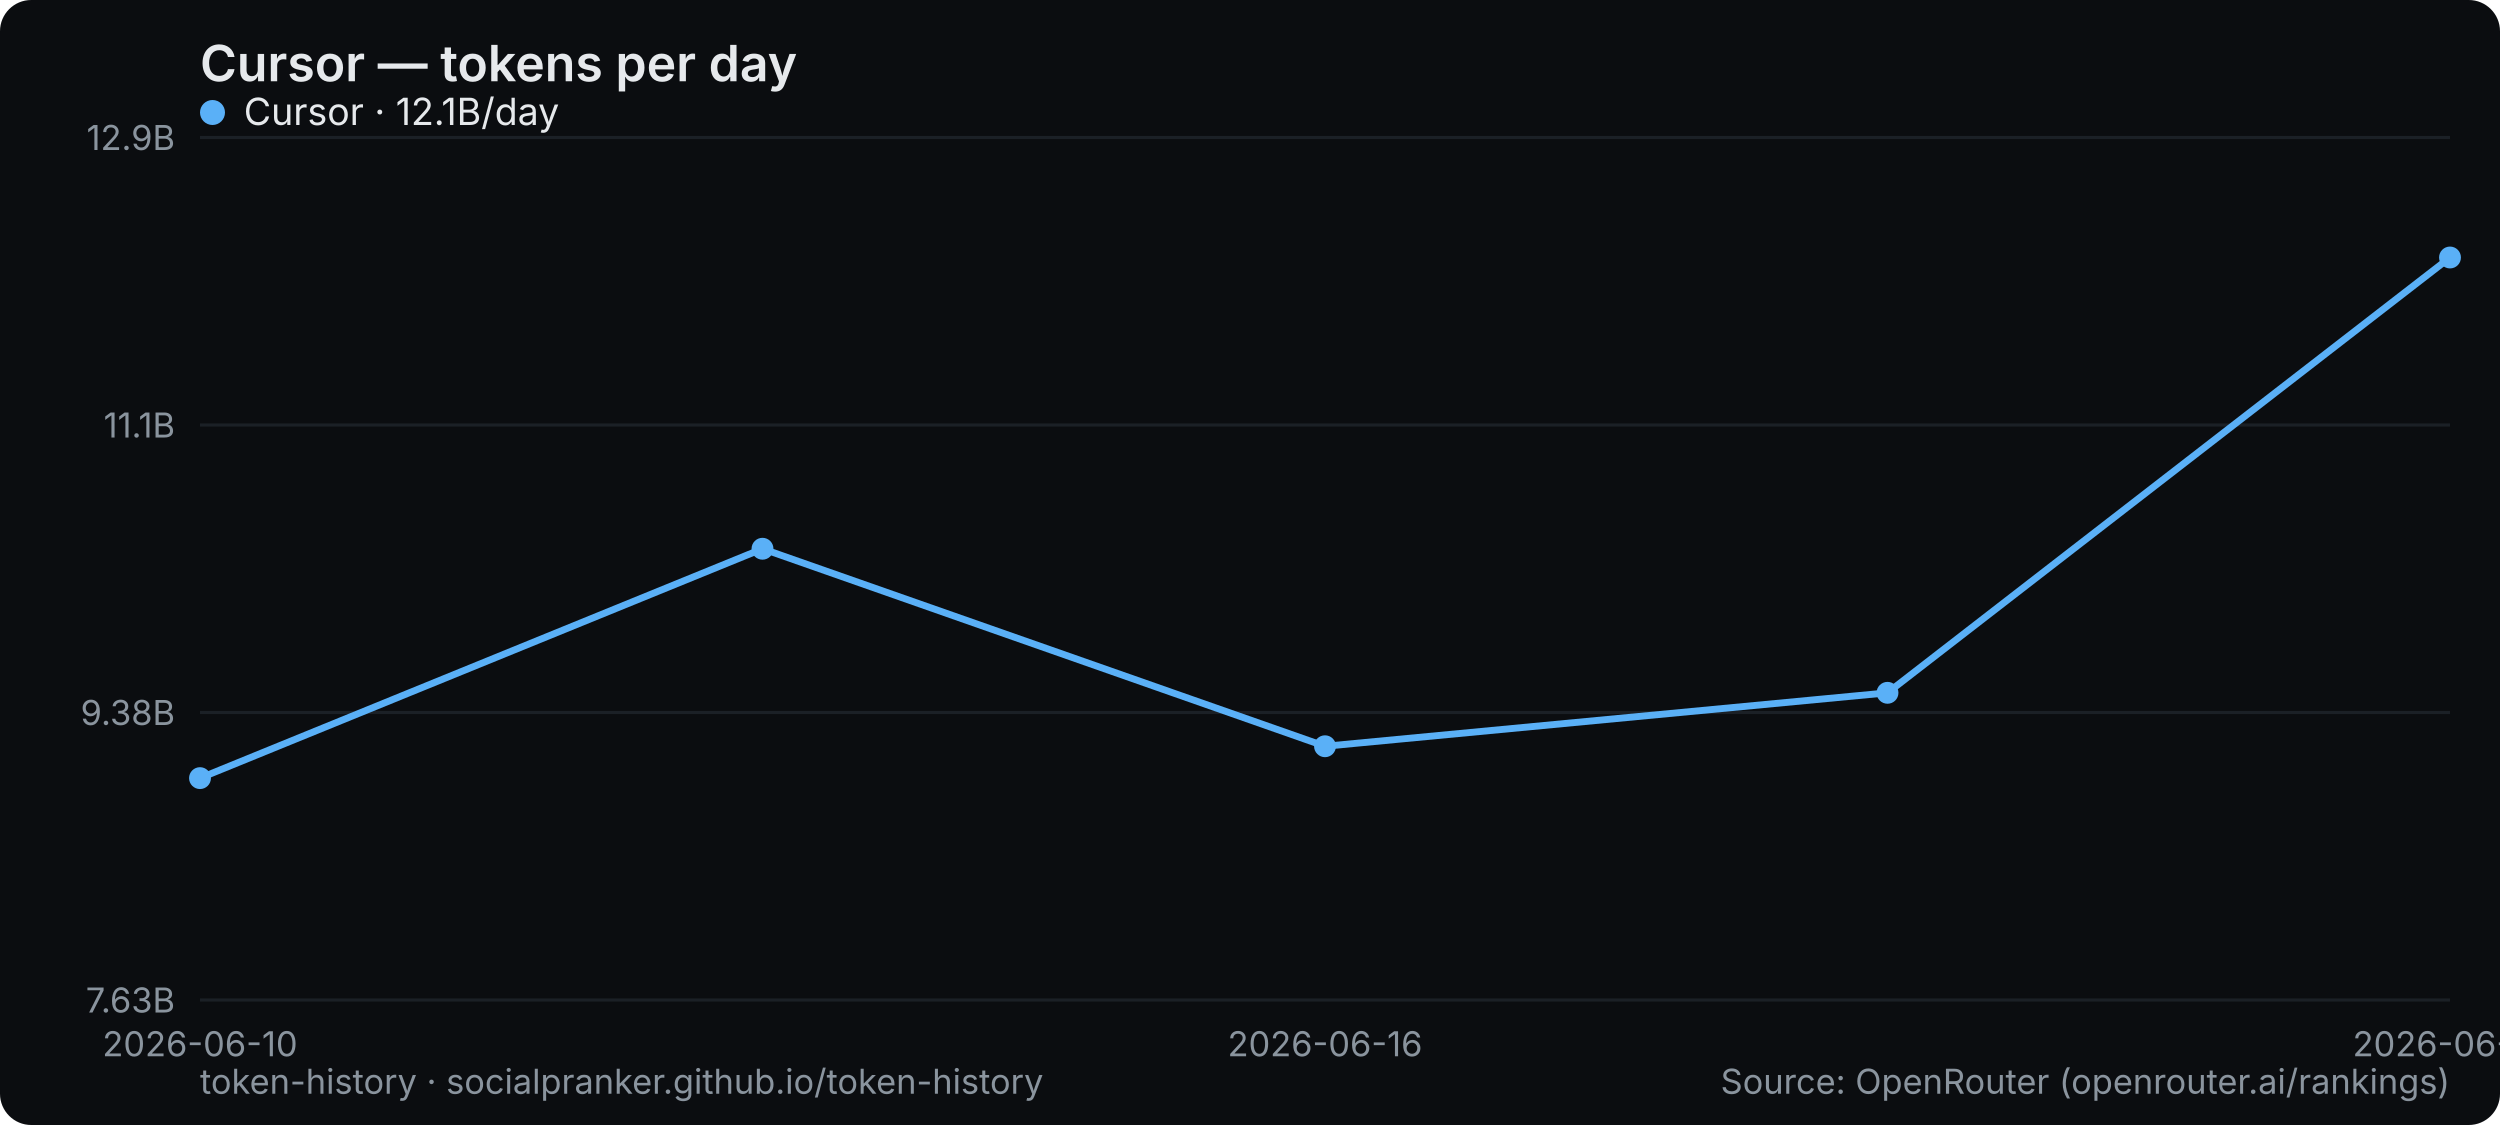
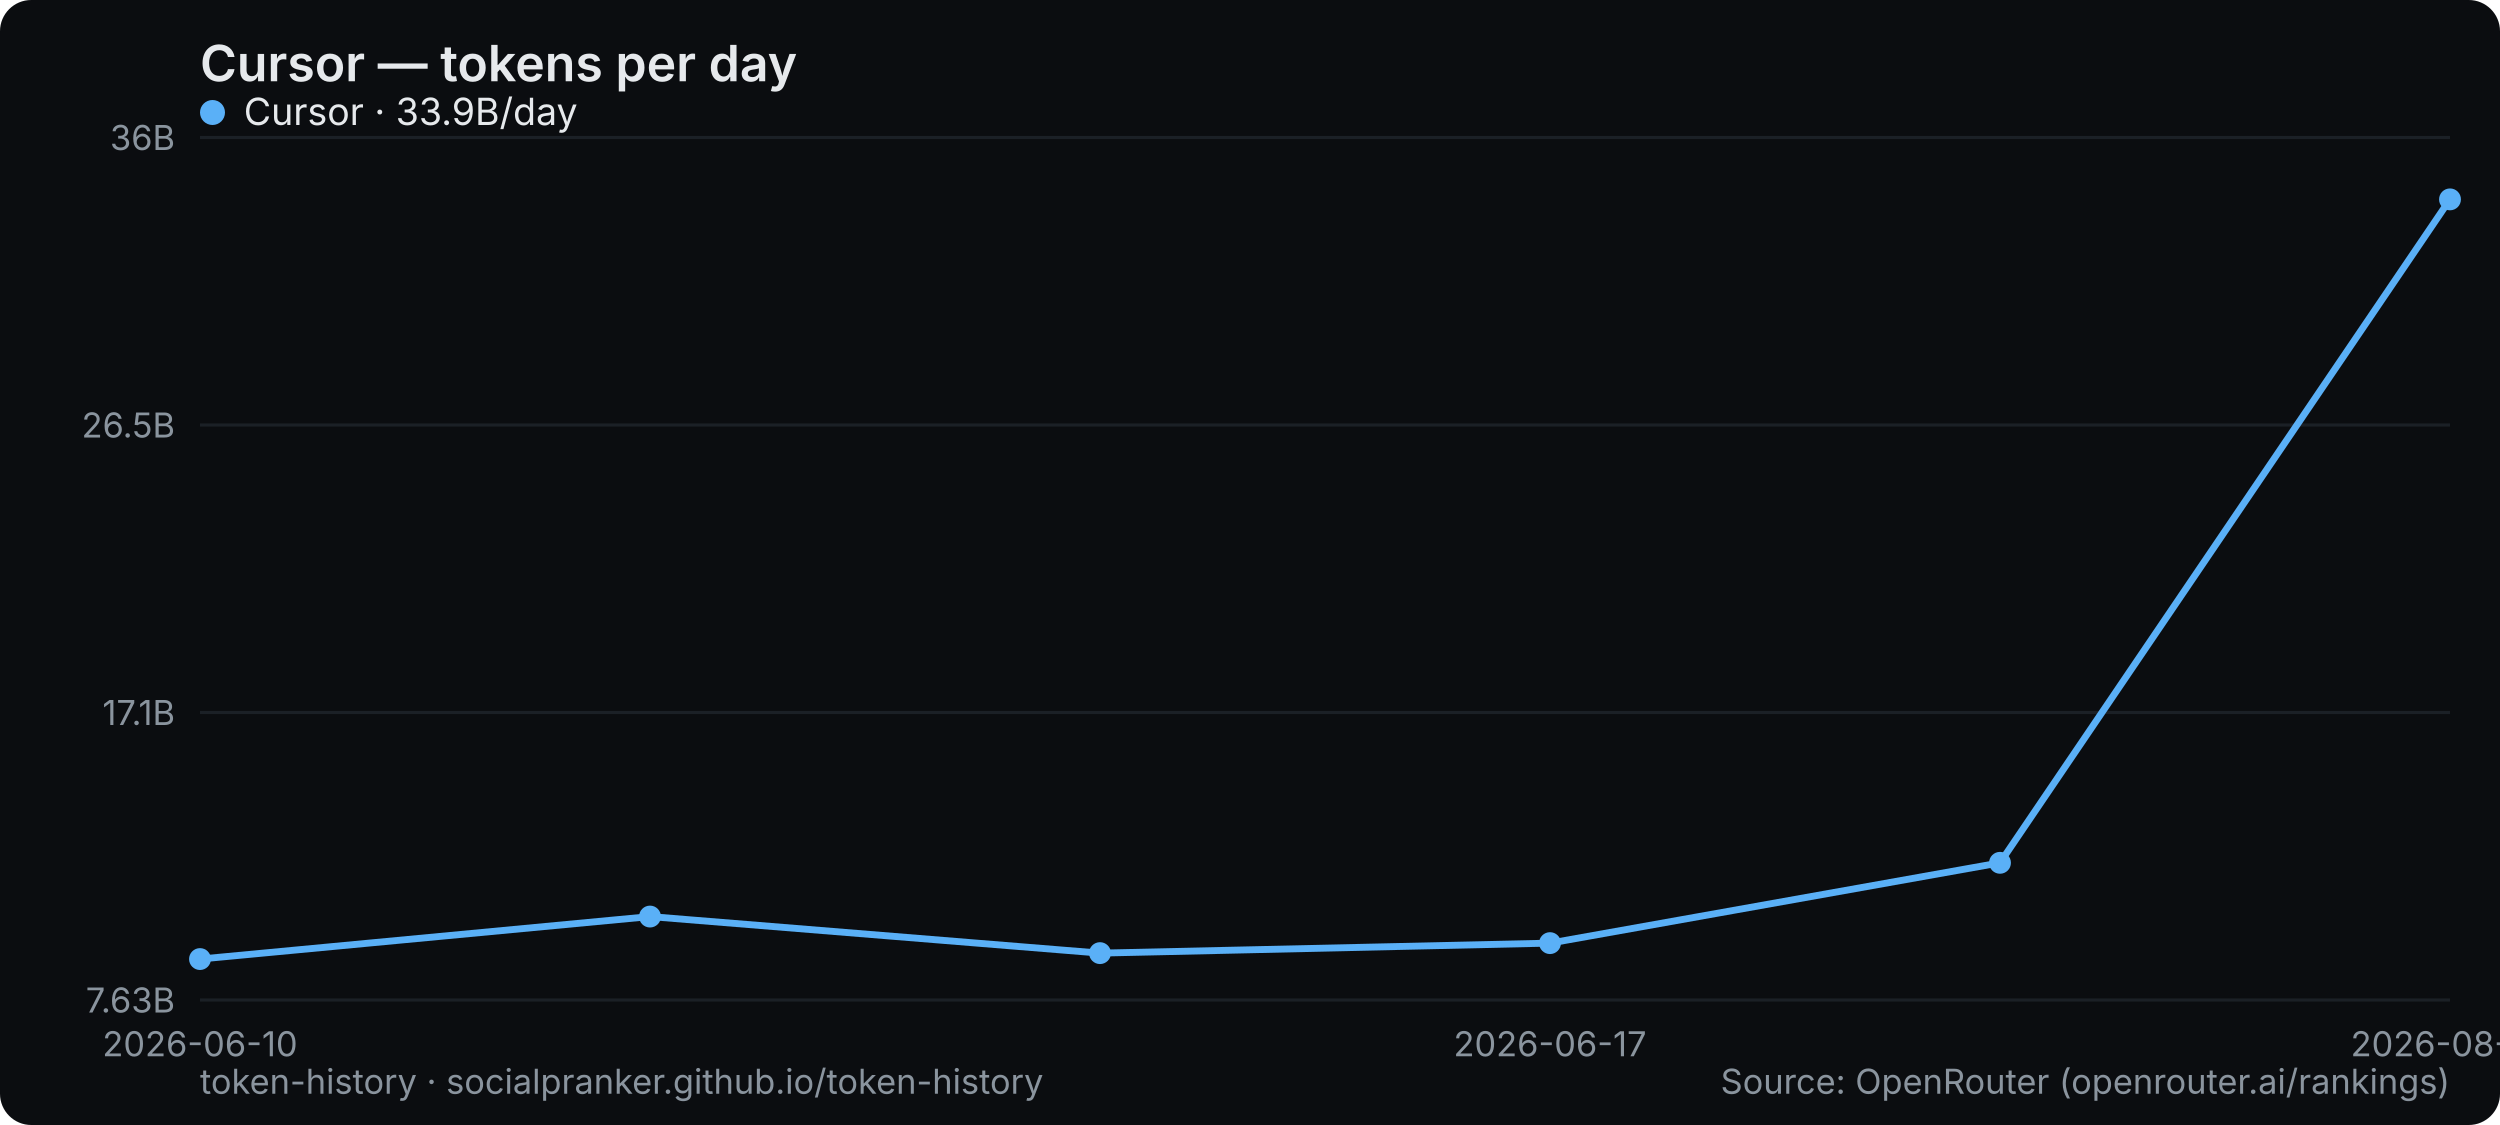
<svg xmlns="http://www.w3.org/2000/svg" width="800" height="360" viewBox="0 0 800 360" role="img" aria-label="Cursor — tokens per day">
  <rect width="800" height="360" rx="10" fill="#0b0d10" />
  <text x="64" y="26" font-family="system-ui,-apple-system,Segoe UI,sans-serif" font-size="16" font-weight="600" fill="#e6e9ec">Cursor — tokens per day</text>
  <line x1="64" y1="320" x2="784" y2="320" stroke="#1b2026" stroke-width="1" />
  <text x="56" y="324" text-anchor="end" font-family="system-ui,-apple-system,Segoe UI,sans-serif" font-size="11" fill="#8a949e">7.63B</text>
  <line x1="64" y1="228" x2="784" y2="228" stroke="#1b2026" stroke-width="1" />
-   <text x="56" y="232" text-anchor="end" font-family="system-ui,-apple-system,Segoe UI,sans-serif" font-size="11" fill="#8a949e">9.38B</text>
+   <text x="56" y="232" text-anchor="end" font-family="system-ui,-apple-system,Segoe UI,sans-serif" font-size="11" fill="#8a949e">17.1B</text>
  <line x1="64" y1="136" x2="784" y2="136" stroke="#1b2026" stroke-width="1" />
-   <text x="56" y="140" text-anchor="end" font-family="system-ui,-apple-system,Segoe UI,sans-serif" font-size="11" fill="#8a949e">11.1B</text>
+   <text x="56" y="140" text-anchor="end" font-family="system-ui,-apple-system,Segoe UI,sans-serif" font-size="11" fill="#8a949e">26.5B</text>
  <line x1="64" y1="44" x2="784" y2="44" stroke="#1b2026" stroke-width="1" />
-   <text x="56" y="48" text-anchor="end" font-family="system-ui,-apple-system,Segoe UI,sans-serif" font-size="11" fill="#8a949e">12.9B</text>
+   <text x="56" y="48" text-anchor="end" font-family="system-ui,-apple-system,Segoe UI,sans-serif" font-size="11" fill="#8a949e">36B</text>
  <text x="64" y="338" text-anchor="middle" font-family="system-ui,-apple-system,Segoe UI,sans-serif" font-size="11" fill="#8a949e">2026-06-10</text>
-   <text x="424" y="338" text-anchor="middle" font-family="system-ui,-apple-system,Segoe UI,sans-serif" font-size="11" fill="#8a949e">2026-06-16</text>
-   <text x="784" y="338" text-anchor="middle" font-family="system-ui,-apple-system,Segoe UI,sans-serif" font-size="11" fill="#8a949e">2026-06-18</text>
-   <polyline points="64.0,249.0 244.0,175.6 424.0,238.8 604.0,221.7 784.0,82.4" fill="none" stroke="#5ab0f7" stroke-width="2.2" stroke-linejoin="round" stroke-linecap="round" />
-   <circle cx="64.0" cy="249.0" r="3.5" fill="#5ab0f7" />
-   <circle cx="244.0" cy="175.6" r="3.5" fill="#5ab0f7" />
-   <circle cx="424.0" cy="238.8" r="3.5" fill="#5ab0f7" />
-   <circle cx="604.0" cy="221.7" r="3.5" fill="#5ab0f7" />
-   <circle cx="784.0" cy="82.4" r="3.5" fill="#5ab0f7" />
+   <text x="496" y="338" text-anchor="middle" font-family="system-ui,-apple-system,Segoe UI,sans-serif" font-size="11" fill="#8a949e">2026-06-17</text>
+   <text x="784" y="338" text-anchor="middle" font-family="system-ui,-apple-system,Segoe UI,sans-serif" font-size="11" fill="#8a949e">2026-08-27</text>
+   <polyline points="64.0,306.9 208.0,293.3 352.0,305.0 496.0,301.8 640.0,276.1 784.0,63.8" fill="none" stroke="#5ab0f7" stroke-width="2.2" stroke-linejoin="round" stroke-linecap="round" />
+   <circle cx="64.0" cy="306.9" r="3.5" fill="#5ab0f7" />
+   <circle cx="208.0" cy="293.3" r="3.5" fill="#5ab0f7" />
+   <circle cx="352.0" cy="305.0" r="3.5" fill="#5ab0f7" />
+   <circle cx="496.0" cy="301.8" r="3.5" fill="#5ab0f7" />
+   <circle cx="640.0" cy="276.1" r="3.5" fill="#5ab0f7" />
+   <circle cx="784.0" cy="63.8" r="3.5" fill="#5ab0f7" />
  <g font-family="system-ui,-apple-system,Segoe UI,sans-serif" font-size="12">
    <circle cx="68" cy="36" r="4" fill="#5ab0f7" />
-     <text x="78" y="40" fill="#e6e9ec">Cursor · 12.1B/day</text>
+     <text x="78" y="40" fill="#e6e9ec">Cursor · 33.9B/day</text>
  </g>
  <text x="64" y="350" font-family="system-ui,-apple-system,Segoe UI,sans-serif" font-size="11" fill="#8a949e">token-history · socialpranker.github.io/token-history</text>
  <text x="784" y="350" text-anchor="end" font-family="system-ui,-apple-system,Segoe UI,sans-serif" font-size="11" fill="#8a949e">Source: OpenRouter (openrouter.ai/rankings)</text>
</svg>
